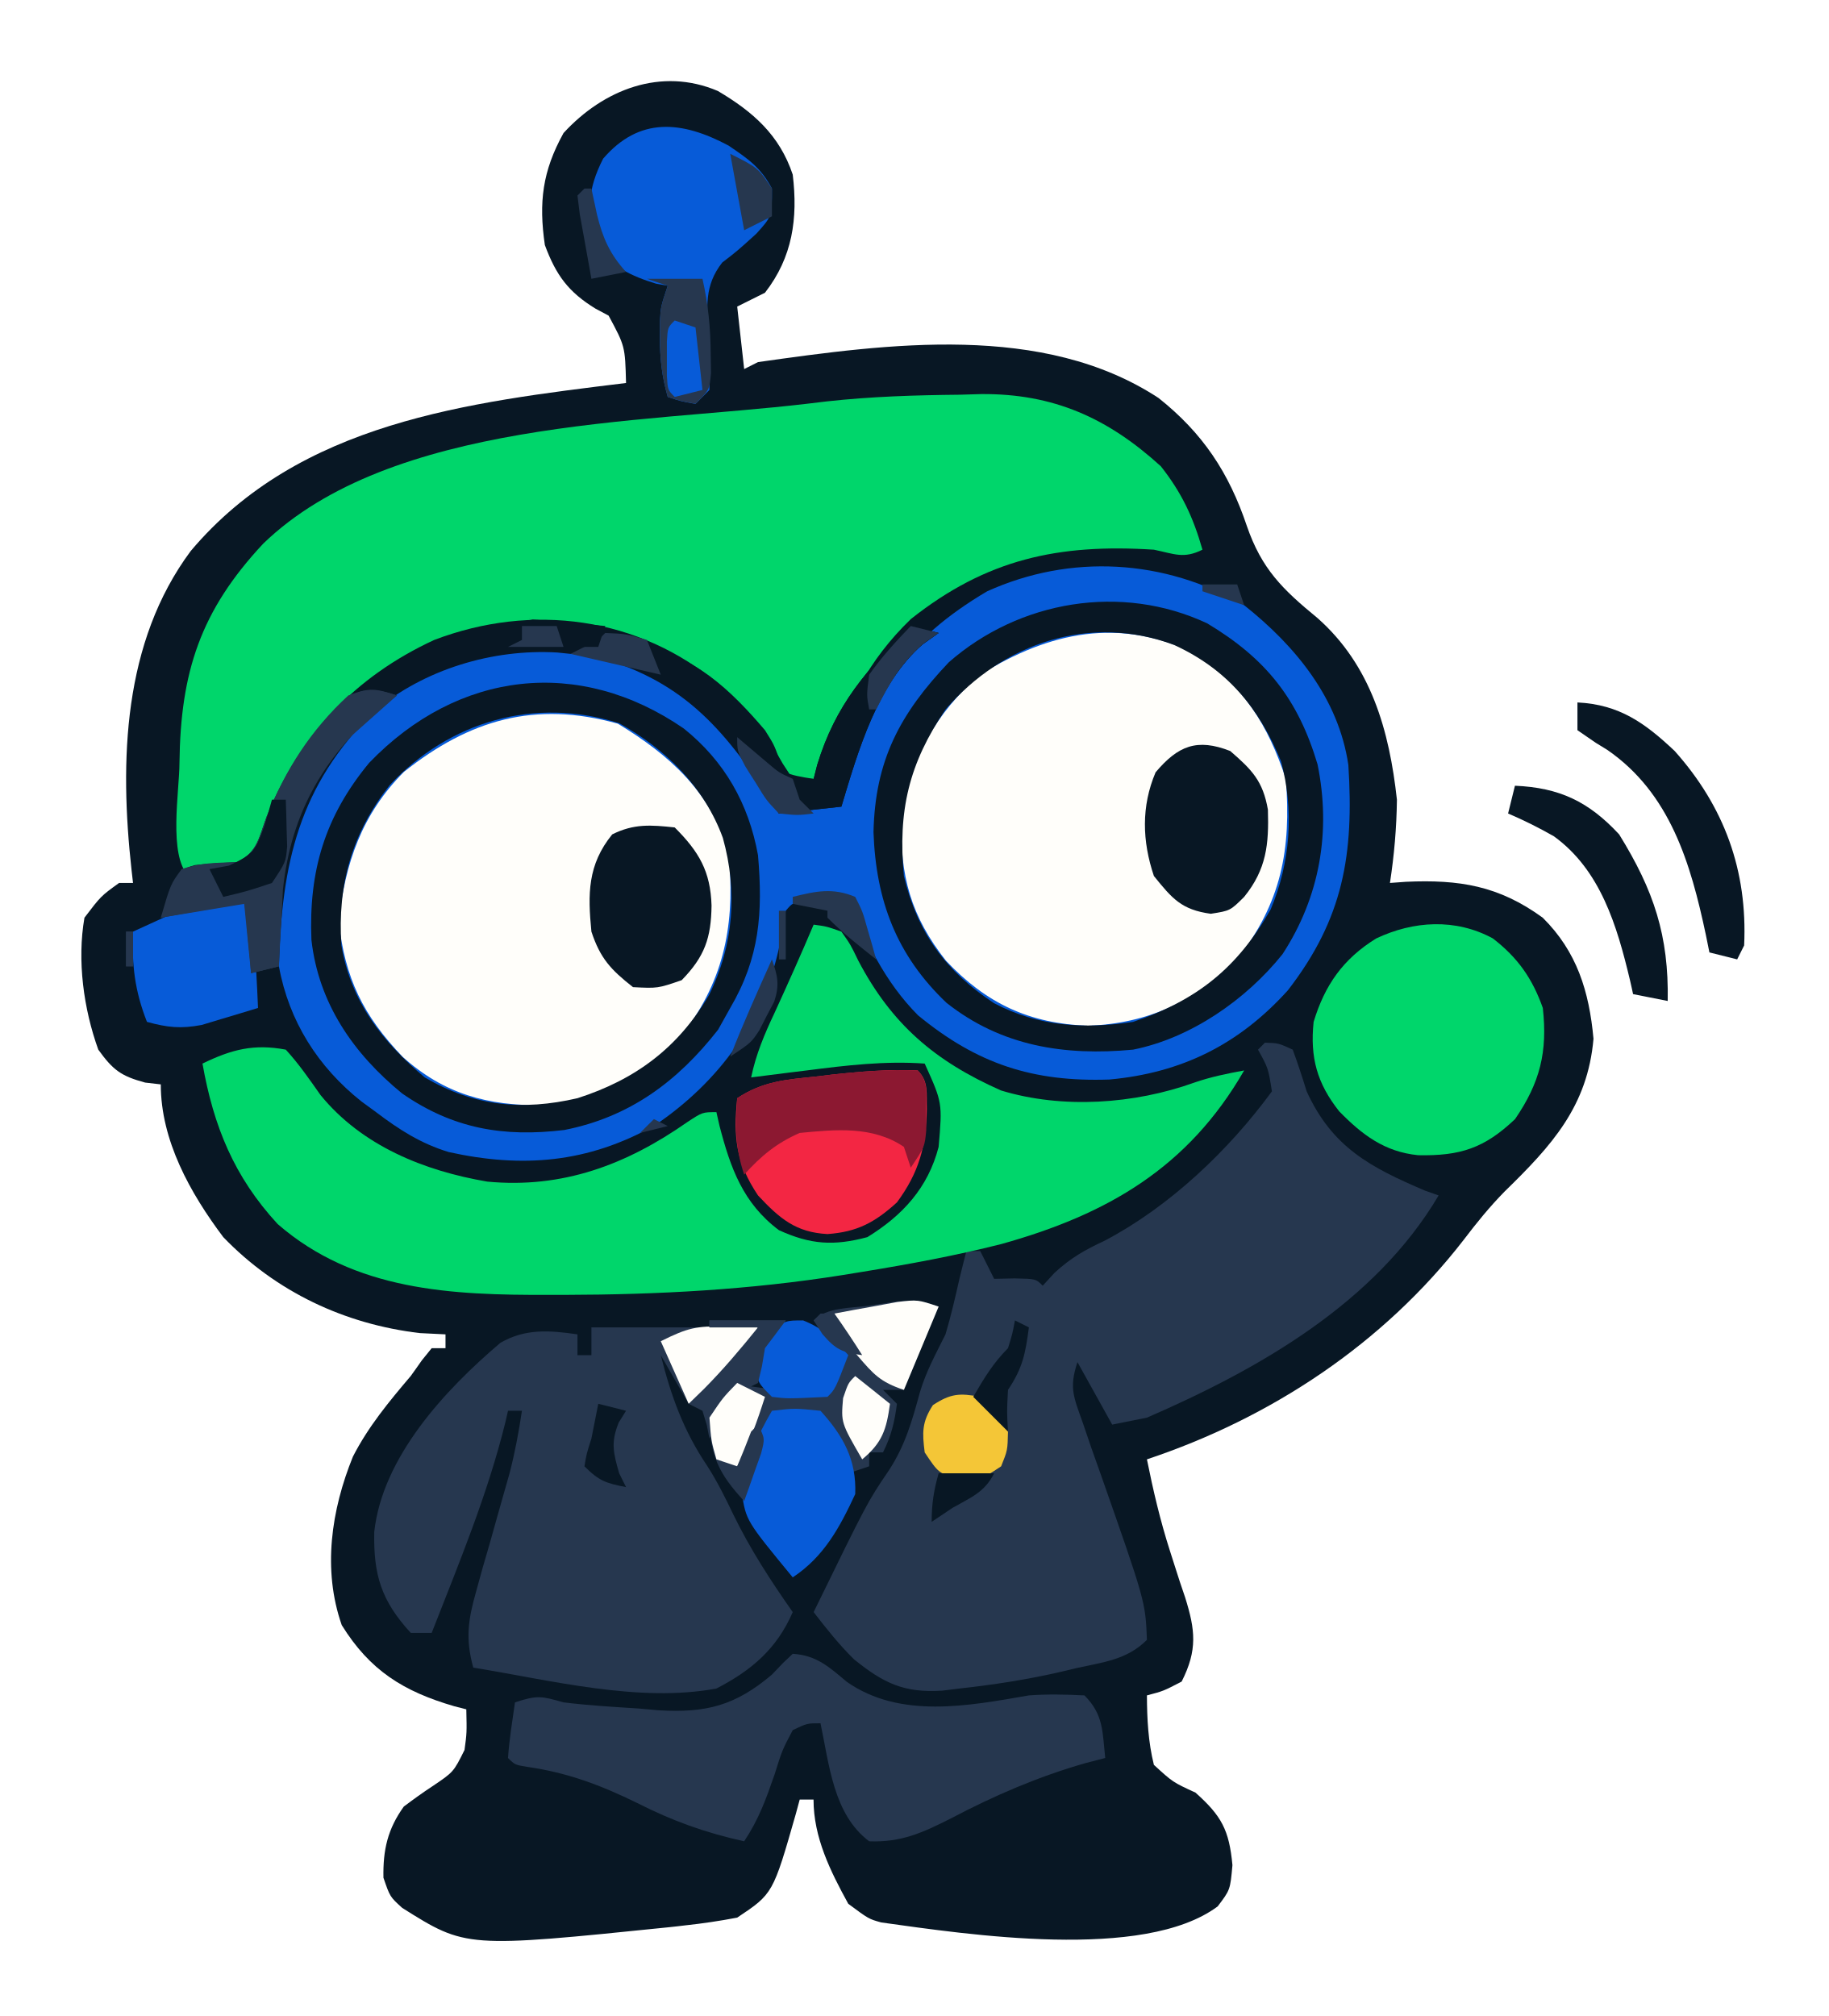
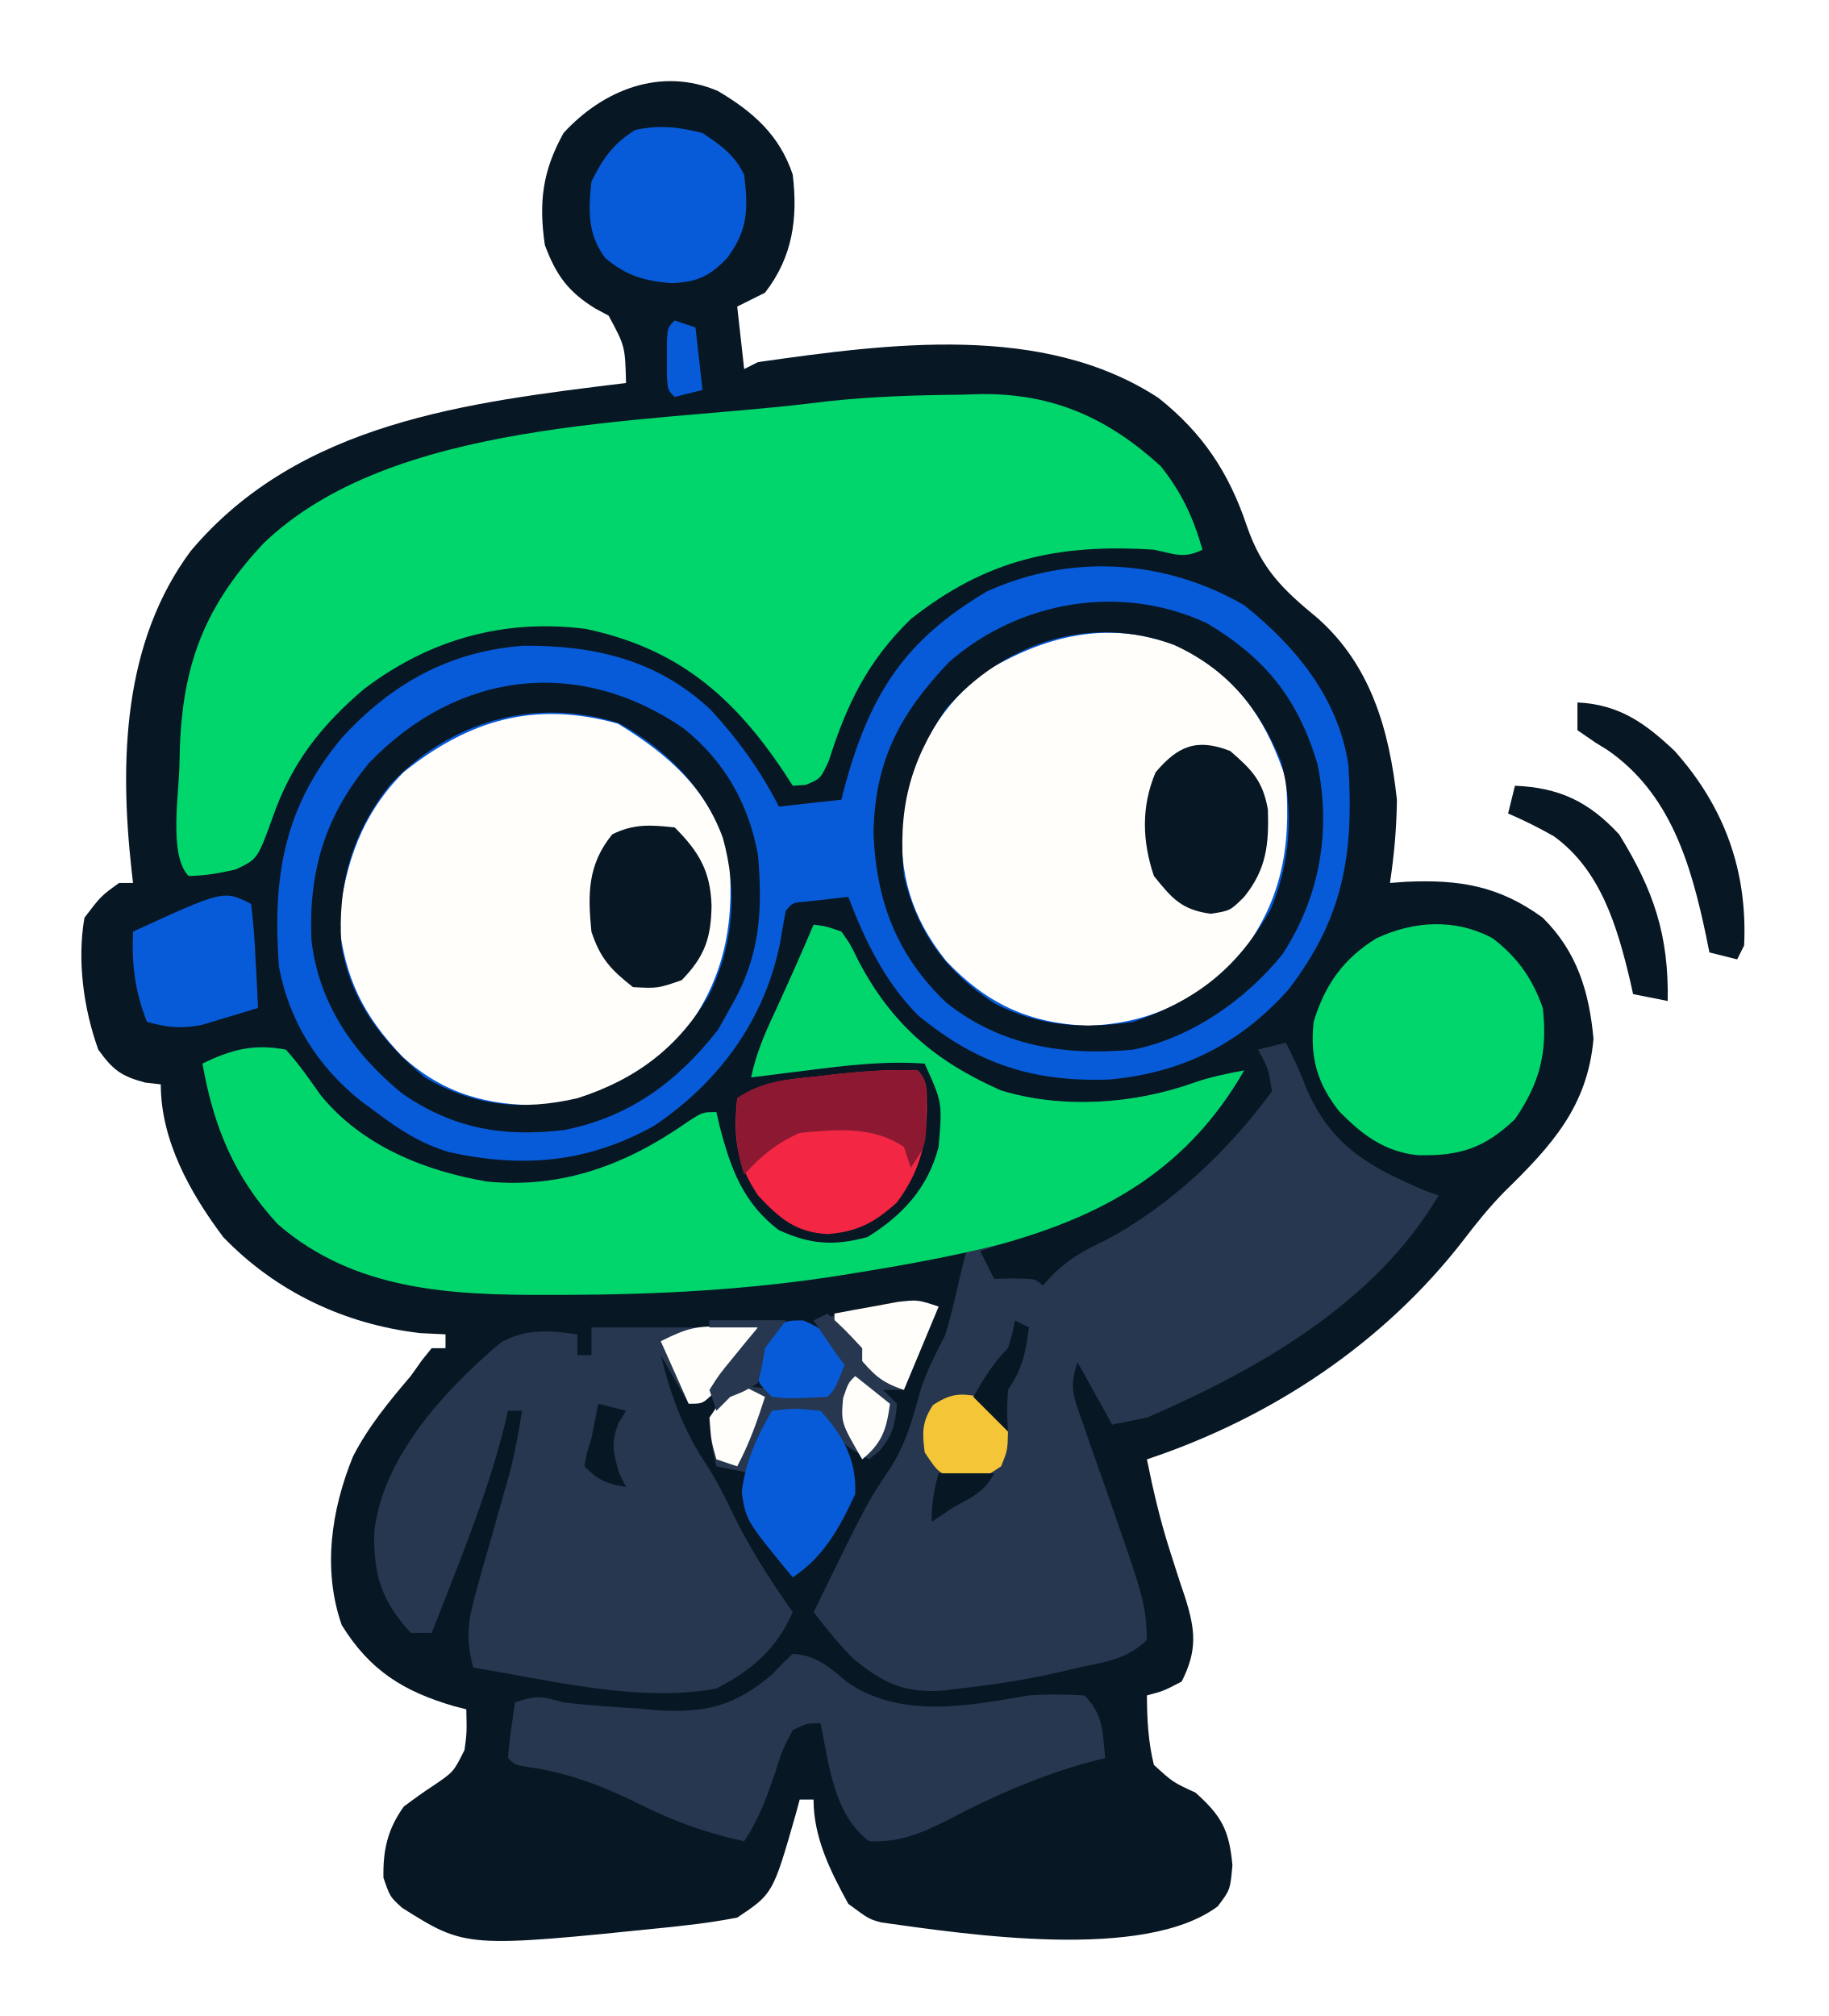
<svg xmlns="http://www.w3.org/2000/svg" viewBox="122.77 67.03 173.21 190.97">
  <path d="M 190.77 75.65 C 194.10 77.62 196.61 79.82 197.86 83.57 C 198.36 87.72 197.85 91.39 195.23 94.76 C 194.36 95.19 193.49 95.62 192.60 96.07 C 192.93 99.01 192.93 99.01 193.26 101.99 C 193.69 101.78 194.13 101.56 194.57 101.33 C 206.91 99.59 221.57 97.56 232.51 104.73 C 236.70 108.06 239.17 111.79 240.87 116.84 C 242.28 120.94 244.26 122.86 247.56 125.57 C 252.64 130.06 254.37 136.22 255.09 142.78 C 255.06 145.45 254.83 148.04 254.43 150.67 C 254.93 150.64 255.42 150.60 255.93 150.56 C 261.00 150.33 264.74 150.93 268.90 153.96 C 272.14 157.17 273.30 160.94 273.71 165.43 C 273.15 171.84 269.76 175.54 265.29 179.90 C 263.85 181.37 262.66 182.84 261.42 184.47 C 253.82 194.30 243.19 201.34 231.41 205.27 C 232.00 208.21 232.67 211.07 233.59 213.94 C 233.82 214.67 233.82 214.67 234.06 215.41 C 234.37 216.40 234.69 217.37 235.03 218.35 C 235.99 221.42 236.22 223.32 234.70 226.32 C 232.97 227.22 232.97 227.22 231.41 227.63 C 231.42 229.89 231.53 232.02 232.07 234.21 C 233.86 235.85 233.86 235.85 236.01 236.84 C 238.47 239.04 239.20 240.37 239.51 243.71 C 239.30 246.05 239.30 246.05 238.11 247.62 C 231.10 252.83 214.40 250.27 206.25 249.14 C 205.06 248.81 205.06 248.81 203.12 247.37 C 201.42 244.27 199.83 241.08 199.83 237.50 C 199.40 237.50 198.97 237.50 198.52 237.50 C 198.40 237.94 198.28 238.37 198.16 238.83 C 195.99 246.42 195.99 246.42 192.60 248.68 C 190.93 249.00 189.31 249.24 187.63 249.42 C 187.13 249.48 186.65 249.54 186.14 249.59 C 166.91 251.56 166.91 251.56 160.87 247.76 C 159.71 246.71 159.71 246.71 159.09 244.90 C 159.04 242.26 159.49 240.29 161.02 238.16 C 161.91 237.49 162.81 236.84 163.74 236.23 C 165.73 234.89 165.73 234.89 166.77 232.80 C 166.99 231.18 166.99 231.18 166.94 228.95 C 166.57 228.86 166.19 228.76 165.81 228.66 C 161.00 227.26 157.81 225.28 155.14 220.97 C 153.30 215.71 154.15 210.06 156.20 205.01 C 157.66 202.16 159.61 199.81 161.68 197.37 C 162.03 196.89 162.37 196.40 162.73 195.89 C 163.04 195.51 163.34 195.14 163.66 194.74 C 164.09 194.74 164.52 194.74 164.97 194.74 C 164.97 194.31 164.97 193.87 164.97 193.43 C 164.17 193.39 163.37 193.35 162.54 193.31 C 155.41 192.47 148.91 189.40 143.92 184.22 C 140.78 180.04 138.00 175.06 138.00 169.75 C 137.51 169.69 137.03 169.64 136.52 169.58 C 134.23 168.96 133.48 168.40 132.08 166.46 C 130.69 162.60 130.06 158.02 130.77 153.96 C 132.33 151.91 132.33 151.91 134.05 150.67 C 134.49 150.67 134.92 150.67 135.37 150.67 C 135.32 150.27 135.28 149.86 135.23 149.44 C 134.09 139.12 134.40 127.88 140.84 119.22 C 151.14 107.00 167.07 105.15 182.07 103.31 C 181.98 99.83 181.98 99.83 180.42 96.93 C 180.02 96.72 179.61 96.50 179.20 96.28 C 176.61 94.70 175.44 93.10 174.38 90.24 C 173.79 86.19 174.15 83.24 176.15 79.63 C 179.94 75.50 185.40 73.36 190.77 75.65 Z" fill="#081724" />
  <path d="M 240.62 124.36 C 245.50 128.24 249.56 133.19 250.49 139.49 C 251.03 147.98 250.02 154.04 244.76 160.84 C 240.13 165.97 234.71 168.66 227.86 169.29 C 220.61 169.54 215.34 167.82 209.73 163.21 C 206.58 160.04 204.70 156.12 203.12 151.99 C 202.27 152.08 201.41 152.18 200.53 152.28 C 200.05 152.33 199.57 152.38 199.08 152.44 C 197.86 152.53 197.86 152.53 197.20 153.30 C 197.01 154.30 196.84 155.30 196.67 156.30 C 195.22 163.58 190.94 169.49 184.75 173.66 C 178.42 177.20 172.24 177.70 165.27 176.16 C 162.62 175.35 160.58 174.04 158.39 172.38 C 157.71 171.88 157.71 171.88 157.01 171.37 C 152.90 168.11 150.14 163.78 149.19 158.57 C 148.57 150.14 149.64 143.47 155.21 136.86 C 159.89 131.78 165.29 128.75 172.30 128.20 C 179.04 128.14 185.09 129.54 190.10 134.28 C 192.72 137.12 194.79 140.00 196.55 143.44 C 199.47 143.11 199.47 143.11 202.47 142.78 C 202.61 142.23 202.76 141.68 202.90 141.11 C 205.30 132.60 208.56 127.60 216.28 123.04 C 224.19 119.47 233.07 119.98 240.62 124.36 Z" fill="#075BD8" />
+   <path d="M 199.84 154.62 C 201.05 154.78 201.05 154.78 202.47 155.28 C 203.33 156.50 203.33 156.50 204.07 158.03 C 207.23 164.05 211.33 167.56 217.60 170.33 C 223.42 172.10 230.23 171.62 235.90 169.58 C 237.46 169.04 238.99 168.73 240.62 168.43 C 235.19 177.89 227.61 181.61 217.60 184.88 C 216.62 185.21 216.62 185.21 215.62 185.54 C 216.27 186.84 216.27 186.84 216.94 188.17 C 217.58 188.15 218.21 188.14 218.87 188.13 C 220.89 188.17 220.89 188.17 221.54 188.82 C 221.91 188.42 222.28 188.02 222.65 187.61 C 224.21 186.17 225.52 185.44 227.42 184.55 C 233.56 181.32 239.16 176.00 243.25 170.41 C 242.90 168.21 242.90 168.21 241.93 166.46 C 243.24 166.13 243.24 166.13 244.57 165.80 C 245.28 167.18 245.92 168.53 246.46 170.00 C 248.85 175.59 252.39 177.52 257.76 179.82 C 258.18 179.97 258.60 180.12 259.04 180.27 C 253.01 190.48 242.01 196.72 231.41 201.32 C 229.78 201.65 229.78 201.65 228.12 201.98 C 227.04 200.03 225.95 198.07 224.83 196.06 C 224.00 198.55 224.50 199.42 225.36 201.88 C 225.75 203.03 225.75 203.03 226.15 204.20 C 226.44 205.00 226.72 205.80 227.01 206.62 C 231.27 218.76 231.27 218.76 231.41 222.37 C 229.52 224.26 227.28 224.48 224.75 225.04 C 224.27 225.16 223.79 225.27 223.29 225.39 C 220.08 226.13 216.92 226.62 213.65 226.98 C 213.12 227.04 212.58 227.11 212.02 227.18 C 208.40 227.41 206.47 226.48 203.66 224.21 C 202.25 222.82 201.05 221.31 199.84 219.74 C 204.93 209.32 204.93 209.32 206.95 206.34 C 208.50 203.99 209.18 201.59 209.91 198.90 C 210.49 196.95 211.43 195.24 212.33 193.43 C 212.85 191.69 213.25 189.94 213.65 188.17 C 213.87 187.29 214.08 186.41 214.31 185.54 C 213.95 185.61 213.60 185.68 213.23 185.76 C 200.89 188.27 189.08 189.59 176.48 189.65 C 175.76 189.65 175.76 189.65 175.02 189.66 C 165.74 189.71 156.45 189.40 149.07 182.98 C 144.94 178.50 143.00 173.72 141.95 167.78 C 144.70 166.44 146.82 165.89 149.84 166.46 C 151.08 167.81 152.08 169.27 153.13 170.76 C 157.05 175.57 162.94 177.94 168.92 178.96 C 176.04 179.64 182.09 177.37 187.88 173.32 C 189.31 172.38 189.31 172.38 190.63 172.38 C 190.73 172.80 190.82 173.22 190.92 173.66 C 191.96 177.67 193.15 181.01 196.55 183.56 C 199.55 184.93 201.75 185.07 204.93 184.22 C 208.26 182.17 210.68 179.55 211.68 175.67 C 212.04 171.49 212.04 171.49 210.36 167.78 C 206.59 167.51 202.92 167.95 199.18 168.43 C 198.67 168.50 198.16 168.56 197.63 168.62 C 196.40 168.78 195.15 168.93 193.92 169.09 C 194.38 166.89 195.18 165.00 196.14 162.97 C 197.41 160.20 198.65 157.43 199.84 154.62 Z" fill="#26374F" />
  <path d="M 213.69 104.42 C 214.36 104.40 215.04 104.38 215.73 104.36 C 222.55 104.31 227.70 106.62 232.73 111.20 C 234.71 113.71 235.80 116.04 236.67 119.10 C 234.89 119.99 234.01 119.50 232.07 119.10 C 223.03 118.52 216.22 119.99 209.05 125.67 C 204.99 129.60 202.96 133.75 201.28 139.10 C 200.49 140.80 200.49 140.80 199.09 141.38 C 198.68 141.41 198.28 141.44 197.86 141.46 C 197.59 141.04 197.32 140.62 197.04 140.19 C 192.21 132.96 186.95 128.44 178.24 126.60 C 170.49 125.63 163.51 127.58 157.30 132.26 C 153.17 135.76 150.40 139.30 148.61 144.42 C 147.17 148.41 147.17 148.41 145.10 149.39 C 143.58 149.74 142.19 149.99 140.64 150.01 C 138.69 148.07 139.77 141.93 139.77 139.30 C 139.87 130.68 141.76 124.89 147.70 118.53 C 159.81 106.82 183.31 107.15 199.18 105.28 C 199.82 105.21 200.46 105.13 201.11 105.05 C 205.30 104.59 209.47 104.46 213.69 104.42 Z" fill="#00D66B" />
-   <path d="M 242.59 165.80 C 243.87 165.84 243.87 165.84 245.22 166.46 C 245.70 167.76 246.13 169.08 246.54 170.41 C 248.97 175.72 252.56 177.60 257.76 179.82 C 258.18 179.97 258.60 180.12 259.04 180.27 C 253.01 190.48 242.01 196.72 231.41 201.32 C 229.79 201.65 229.79 201.65 228.12 201.98 C 227.04 200.03 225.95 198.07 224.83 196.06 C 224.00 198.55 224.50 199.42 225.36 201.88 C 225.62 202.65 225.88 203.41 226.15 204.20 C 226.44 205.00 226.72 205.80 227.01 206.62 C 231.27 218.76 231.27 218.76 231.41 222.37 C 229.52 224.26 227.28 224.48 224.75 225.04 C 224.27 225.16 223.79 225.27 223.29 225.39 C 220.08 226.13 216.92 226.62 213.65 226.98 C 212.85 227.08 212.85 227.08 212.02 227.18 C 208.40 227.41 206.47 226.48 203.66 224.21 C 202.25 222.82 201.05 221.31 199.84 219.74 C 204.93 209.32 204.93 209.32 206.95 206.34 C 208.50 203.99 209.18 201.59 209.91 198.90 C 210.49 196.95 211.43 195.24 212.33 193.43 C 212.85 191.69 213.25 189.94 213.65 188.17 C 213.87 187.29 214.08 186.41 214.31 185.54 C 214.74 185.54 215.18 185.54 215.62 185.54 C 216.06 186.40 216.49 187.27 216.94 188.17 C 217.58 188.15 218.21 188.14 218.87 188.13 C 220.89 188.17 220.89 188.17 221.54 188.82 C 221.91 188.42 222.28 188.02 222.65 187.61 C 224.21 186.17 225.52 185.44 227.42 184.55 C 233.56 181.32 239.16 176.00 243.25 170.41 C 242.90 168.21 242.90 168.21 241.93 166.46 C 242.15 166.24 242.37 166.03 242.59 165.80 Z" fill="#26374F" />
  <path d="M 199.84 154.62 C 201.05 154.78 201.05 154.78 202.47 155.28 C 203.33 156.50 203.33 156.50 204.07 158.03 C 207.23 164.05 211.33 167.56 217.60 170.33 C 223.42 172.10 230.23 171.62 235.90 169.58 C 237.46 169.04 238.99 168.73 240.62 168.43 C 235.32 177.64 227.66 182.08 217.60 184.88 C 213.25 185.98 208.86 186.79 204.44 187.51 C 203.83 187.61 203.23 187.71 202.60 187.81 C 193.82 189.21 185.11 189.67 176.23 189.69 C 175.76 189.69 175.29 189.69 174.79 189.69 C 165.58 189.72 156.37 189.33 149.07 182.98 C 144.94 178.50 143.00 173.72 141.95 167.78 C 144.70 166.44 146.82 165.89 149.84 166.46 C 151.08 167.81 152.08 169.27 153.13 170.76 C 157.05 175.57 162.94 177.94 168.92 178.96 C 176.04 179.64 182.09 177.37 187.88 173.32 C 189.31 172.38 189.31 172.38 190.63 172.38 C 190.73 172.80 190.82 173.22 190.92 173.66 C 191.96 177.67 193.15 181.01 196.55 183.56 C 199.55 184.93 201.75 185.07 204.93 184.22 C 208.26 182.17 210.68 179.55 211.68 175.67 C 212.04 171.49 212.04 171.49 210.36 167.78 C 206.59 167.51 202.92 167.95 199.18 168.43 C 198.67 168.50 198.16 168.56 197.63 168.62 C 196.40 168.78 195.15 168.93 193.92 169.09 C 194.38 166.89 195.18 165.00 196.14 162.97 C 197.41 160.20 198.65 157.43 199.84 154.62 Z" fill="#00D66B" />
  <path d="M 181.29 135.58 C 186.23 138.58 190.04 142.02 191.78 147.67 C 192.38 153.92 191.64 159.16 187.91 164.36 C 184.44 168.51 179.59 171.16 174.18 171.72 C 168.97 171.79 164.82 170.66 160.92 167.15 C 157.17 163.24 155.44 159.68 154.86 154.33 C 155.44 148.81 157.05 144.14 161.03 140.15 C 167.24 135.21 173.44 133.39 181.29 135.58 Z" fill="#FFFEFA" />
  <path d="M 236.01 128.97 C 240.60 132.03 242.85 135.66 244.57 140.81 C 245.09 147.54 244.14 152.53 239.96 157.91 C 235.87 161.91 231.63 163.95 225.86 164.20 C 220.26 163.99 216.21 162.10 212.37 158.03 C 209.06 153.84 207.99 149.96 208.16 144.62 C 208.83 139.14 211.43 134.51 215.62 130.94 C 222.18 126.87 228.87 125.45 236.01 128.97 Z" fill="#FFFEFA" />
  <path d="M 178.79 192.77 C 184.05 192.77 189.31 192.77 194.57 192.77 C 193.69 194.71 192.67 196.25 191.28 197.87 C 190.94 198.27 190.61 198.68 190.26 199.09 C 189.31 200.01 189.31 200.01 188.00 200.01 C 186.69 197.72 186.69 197.72 185.36 195.40 C 186.34 199.30 187.51 202.55 189.76 205.89 C 190.71 207.37 191.47 208.90 192.23 210.49 C 193.83 213.78 195.76 216.75 197.86 219.74 C 196.36 223.21 193.96 225.26 190.63 226.98 C 183.26 228.35 174.90 226.18 167.60 225.00 C 166.85 222.27 167.10 220.50 167.87 217.79 C 168.07 217.05 168.28 216.31 168.49 215.54 C 168.72 214.77 168.94 214.00 169.17 213.20 C 169.60 211.68 170.02 210.15 170.46 208.62 C 170.65 207.95 170.84 207.28 171.04 206.58 C 171.55 204.61 171.91 202.67 172.21 200.67 C 171.77 200.67 171.34 200.67 170.89 200.67 C 170.81 201.03 170.73 201.39 170.64 201.76 C 168.95 208.62 166.23 215.14 163.66 221.71 C 163.01 221.71 162.35 221.71 161.68 221.71 C 158.87 218.65 158.14 216.20 158.22 212.15 C 158.99 205.05 164.94 198.67 170.17 194.23 C 172.54 192.86 174.84 193.05 177.47 193.43 C 177.47 194.08 177.47 194.73 177.47 195.40 C 177.90 195.40 178.34 195.40 178.79 195.40 C 178.79 194.53 178.79 193.67 178.79 192.77 Z" fill="#26374F" />
  <path d="M 197.86 223.69 C 200.12 223.83 201.32 224.95 203.00 226.36 C 208.06 229.87 214.48 228.63 220.23 227.63 C 222.03 227.50 223.67 227.54 225.49 227.63 C 227.31 229.45 227.19 231.06 227.46 233.56 C 226.84 233.72 226.21 233.88 225.57 234.05 C 221.13 235.32 216.95 237.12 212.87 239.27 C 210.18 240.63 208.14 241.57 205.10 241.45 C 201.71 238.91 201.32 234.19 200.49 230.27 C 199.22 230.27 199.22 230.27 197.86 230.92 C 196.86 232.82 196.86 232.82 196.14 235.12 C 195.32 237.48 194.65 239.36 193.26 241.45 C 189.58 240.64 186.49 239.53 183.14 237.83 C 179.70 236.14 176.54 234.95 172.71 234.40 C 171.55 234.21 171.55 234.21 170.89 233.56 C 171.01 231.79 171.30 230.05 171.55 228.29 C 173.70 227.58 174.09 227.71 176.15 228.29 C 178.50 228.58 180.86 228.72 183.23 228.87 C 183.86 228.92 184.50 228.98 185.15 229.04 C 189.65 229.31 192.42 228.60 195.89 225.66 C 196.24 225.30 196.58 224.93 196.94 224.56 C 197.24 224.27 197.55 223.98 197.86 223.69 Z" fill="#26374F" />
-   <path d="M 212.99 124.36 C 214.31 125.02 214.31 125.02 214.31 125.02 Z M 190.96 131.93 C 193.32 134.19 195.32 136.49 196.91 139.36 C 197.23 139.84 197.54 140.32 197.86 140.81 C 198.51 140.81 199.16 140.81 199.84 140.81 C 199.95 140.36 200.07 139.93 200.18 139.48 C 201.92 133.77 204.87 130.45 209.04 126.33 C 209.91 126.55 210.78 126.77 211.68 126.99 C 210.93 127.52 210.93 127.52 210.16 128.07 C 205.87 131.82 204.07 138.10 202.47 143.44 C 200.51 143.65 198.56 143.87 196.55 144.09 C 196.32 143.73 196.09 143.36 195.84 142.98 C 191.21 135.82 187.24 131.31 178.71 129.09 C 178.08 129.05 177.46 129.00 176.81 128.97 C 176.40 128.93 175.98 128.89 175.56 128.84 C 169.44 128.48 162.95 130.43 158.24 134.39 C 151.06 141.48 149.45 148.80 149.19 158.57 C 148.75 158.57 148.32 158.57 147.87 158.57 C 147.65 159.87 147.44 161.17 147.21 162.51 C 146.08 162.86 144.94 163.20 143.80 163.54 C 142.85 163.83 142.85 163.83 141.88 164.12 C 139.84 164.51 138.63 164.54 136.69 163.83 C 135.26 161.74 134.82 159.17 134.38 156.72 C 134.49 156.24 134.60 155.76 134.71 155.28 C 135.80 154.60 136.90 153.95 138.00 153.30 C 138.43 152.28 138.43 152.28 138.86 151.25 C 139.98 149.36 139.98 149.36 141.22 148.98 C 142.55 148.83 143.90 148.76 145.24 148.70 C 147.18 147.73 147.28 146.38 148.03 144.38 C 151.15 136.71 156.34 131.15 163.90 127.65 C 173.16 124.12 183.31 125.43 190.96 131.93 Z" fill="#081724" />
  <path d="M 264.17 155.92 C 266.54 157.74 267.92 159.72 268.91 162.51 C 269.37 166.67 268.65 169.58 266.28 173.04 C 263.38 175.79 261.11 176.54 257.10 176.46 C 253.91 176.14 251.79 174.52 249.62 172.30 C 247.52 169.65 246.85 167.19 247.20 163.83 C 248.26 160.34 249.99 157.87 253.12 155.93 C 256.66 154.25 260.65 154.01 264.17 155.92 Z" fill="#00D66B" />
  <path d="M 237.12 126.08 C 242.70 129.42 245.73 133.26 247.57 139.43 C 248.87 145.78 247.79 152.00 244.25 157.42 C 240.80 161.73 235.56 165.37 230.10 166.46 C 223.62 167.07 217.62 166.14 212.42 162.02 C 207.69 157.52 205.74 152.34 205.51 145.86 C 205.66 139.06 208.00 134.66 212.65 129.76 C 219.33 123.91 229.00 122.27 237.12 126.08 Z M 212.34 134.23 C 208.86 139.36 207.81 143.84 208.39 150.02 C 209.67 155.37 212.36 159.05 216.93 162.06 C 221.12 164.27 225.46 164.53 230.10 163.83 C 236.18 161.78 240.00 158.69 243.13 153.18 C 245.00 148.76 245.37 143.79 244.11 139.14 C 242.01 134.05 239.01 130.44 234.00 128.13 C 226.07 125.15 217.77 127.91 212.34 134.23 Z" fill="#081724" />
  <path d="M 187.54 136.04 C 191.40 139.13 193.69 143.17 194.57 148.04 C 195.04 153.50 194.73 157.75 191.94 162.51 C 191.37 163.53 191.37 163.53 190.79 164.57 C 186.95 169.48 182.41 172.85 176.23 174.07 C 170.45 174.77 165.68 173.95 160.86 170.61 C 156.24 166.83 152.95 162.08 152.27 156.07 C 152.00 149.53 153.55 144.36 157.74 139.29 C 166.16 130.54 177.64 129.22 187.54 136.04 Z M 159.67 141.42 C 156.11 145.96 154.72 150.84 155.11 156.59 C 156.00 161.88 158.95 165.68 163.00 169.09 C 167.67 171.83 172.24 172.27 177.47 171.06 C 182.96 169.30 187.02 166.28 189.94 161.27 C 192.27 156.55 192.65 151.45 191.24 146.40 C 189.48 141.58 185.84 138.00 181.42 135.54 C 173.41 133.01 165.33 135.34 159.67 141.42 Z" fill="#081724" />
-   <path d="M 191.78 80.82 C 193.68 82.11 194.82 82.89 195.89 84.89 C 195.89 87.53 195.89 87.53 194.41 89.17 C 192.60 90.81 192.60 90.81 191.18 91.90 C 189.46 94.10 189.73 96.13 189.88 98.79 C 189.97 100.53 189.99 102.23 189.97 103.97 C 189.53 104.40 189.10 104.84 188.65 105.29 C 187.25 105.04 187.25 105.04 186.02 104.63 C 185.47 102.71 185.27 100.99 185.28 98.99 C 185.28 98.49 185.28 97.99 185.28 97.47 C 185.36 96.08 185.36 96.08 186.02 94.10 C 185.65 94.03 185.29 93.97 184.91 93.90 C 182.59 93.20 180.71 92.29 179.24 90.32 C 178.29 87.20 178.42 84.96 179.90 82.06 C 183.32 78.08 187.34 78.45 191.78 80.82 Z" fill="#075BD8" />
  <path d="M 209.70 168.43 C 210.76 169.49 210.52 170.63 210.56 172.09 C 210.52 175.57 209.81 178.12 207.73 180.93 C 205.63 182.84 203.95 183.73 201.15 183.93 C 198.15 183.77 196.62 182.46 194.57 180.27 C 192.47 177.13 192.23 174.73 192.60 171.06 C 195.03 169.45 197.21 169.30 200.04 169.01 C 200.53 168.95 201.03 168.89 201.53 168.83 C 204.26 168.53 206.95 168.31 209.70 168.43 Z" fill="#F32643" />
-   <path d="M 211.68 190.80 C 210.59 193.40 209.51 196.01 208.39 198.69 C 207.74 198.69 207.08 198.69 206.41 198.69 C 206.85 199.13 207.28 199.56 207.73 200.01 C 207.51 201.73 207.19 203.06 206.41 204.61 C 205.98 204.61 205.55 204.61 205.10 204.61 C 205.10 205.05 205.10 205.48 205.10 205.93 C 204.45 206.14 203.80 206.36 203.12 206.59 C 202.26 204.85 201.39 203.11 200.49 201.32 C 198.97 201.32 197.45 201.32 195.89 201.32 C 195.02 203.93 194.15 206.53 193.26 209.22 C 190.88 206.68 189.97 204.82 189.97 201.32 C 191.24 199.39 191.24 199.39 192.60 198.03 C 193.03 198.14 193.47 198.25 193.92 198.36 C 196.37 198.77 198.66 198.73 201.15 198.69 C 201.59 197.61 202.02 196.52 202.47 195.40 C 201.60 194.32 200.73 193.23 199.84 192.11 C 201.11 190.84 203.31 190.96 205.02 190.72 C 205.84 190.59 206.67 190.47 207.52 190.34 C 209.70 190.14 209.70 190.14 211.68 190.80 Z" fill="#26374F" />
+   <path d="M 189.31 79.63 C 191.09 80.83 192.30 81.65 193.26 83.58 C 193.65 86.83 193.63 88.79 191.65 91.47 C 189.95 93.24 188.76 93.77 186.31 93.85 C 183.80 93.64 182.06 93.13 180.10 91.47 C 178.41 89.21 178.50 86.97 178.79 84.23 C 179.92 82.00 180.81 80.67 182.94 79.34 C 185.30 78.85 186.97 79.04 189.31 79.63 Z" fill="#075BD8" />
  <path d="M 239.30 138.17 C 241.37 139.96 242.40 141.02 242.87 143.73 C 242.97 147.00 242.74 149.37 240.62 151.99 C 239.30 153.30 239.30 153.30 237.46 153.59 C 234.68 153.21 233.80 152.15 232.07 150.01 C 230.96 146.71 230.86 143.42 232.23 140.19 C 234.36 137.67 236.15 136.94 239.30 138.17 Z" fill="#081724" />
  <path d="M 186.68 145.41 C 188.99 147.72 190.07 149.57 190.17 152.81 C 190.13 155.86 189.53 157.64 187.34 159.88 C 185.07 160.66 185.07 160.66 182.73 160.54 C 180.63 158.89 179.63 157.82 178.79 155.28 C 178.44 151.73 178.42 148.95 180.76 146.07 C 182.82 145.04 184.42 145.17 186.68 145.41 Z" fill="#081724" />
+   <path d="M 211.68 190.80 C 210.59 193.40 209.51 196.01 208.39 198.69 C 207.74 198.69 207.08 198.69 206.41 198.69 C 206.85 199.13 207.28 199.56 207.73 200.01 C 207.58 201.95 207.33 203.00 206.05 204.49 C 205.73 204.74 205.42 205.01 205.10 205.27 C 202.95 204.09 201.88 203.41 200.49 201.32 C 198.14 201.16 198.14 201.16 195.89 201.32 C 195.24 203.06 194.59 204.80 193.92 206.59 C 192.83 206.37 191.74 206.15 190.63 205.93 C 190.13 203.83 190.13 203.83 189.97 201.32 C 191.24 199.39 191.24 199.39 192.60 198.03 C 193.03 198.14 193.47 198.25 193.92 198.36 C 196.37 198.77 198.66 198.73 201.15 198.69 C 201.59 197.61 202.02 196.52 202.47 195.40 C 201.60 194.32 200.73 193.23 199.84 192.11 C 209.20 189.97 209.20 189.97 211.68 190.80 Z" fill="#26374F" />
  <path d="M 146.55 152.65 C 146.76 154.32 146.89 155.93 146.96 157.62 C 146.99 158.09 147.01 158.55 147.04 159.04 C 147.11 160.20 147.16 161.36 147.21 162.51 C 146.08 162.86 144.94 163.20 143.80 163.54 C 142.85 163.83 142.85 163.83 141.88 164.12 C 139.89 164.50 138.62 164.36 136.69 163.83 C 135.53 160.87 135.25 158.45 135.37 155.28 C 143.95 151.34 143.95 151.34 146.55 152.65 Z" fill="#075BD8" />
  <path d="M 195.89 200.67 C 198.03 200.42 198.03 200.42 200.49 200.67 C 202.65 203.05 203.91 205.32 203.78 208.56 C 202.30 211.74 200.82 214.49 197.86 216.45 C 193.44 211.08 193.44 211.08 193.03 208.41 C 193.34 205.56 194.47 203.12 195.89 200.67 Z" fill="#075BD8" />
-   <path d="M 161.03 130.94 C 162.34 131.60 162.34 131.60 162.34 131.60 Z M 160.37 132.91 C 159.87 133.29 159.87 133.29 159.35 133.69 C 153.63 138.35 150.34 143.89 149.57 151.30 C 149.53 152.17 149.48 153.03 149.44 153.92 C 149.41 154.37 149.38 154.82 149.36 155.28 C 149.29 156.38 149.24 157.47 149.19 158.57 C 147.88 158.89 147.88 158.89 146.55 159.22 C 146.34 157.05 146.12 154.88 145.90 152.65 C 143.29 153.08 140.69 153.51 138.00 153.96 C 138.93 150.78 138.93 150.78 139.98 149.36 C 141.78 148.74 143.29 148.76 145.24 148.70 C 147.18 147.73 147.28 146.38 148.03 144.38 C 149.84 139.89 152.20 136.20 155.76 132.91 C 157.74 132.17 158.28 132.21 160.37 132.91 Z M 136.03 153.96 C 138.00 154.62 138.00 154.62 138.00 154.62 Z M 134.71 155.28 C 134.93 155.28 135.15 155.28 135.37 155.28 C 135.37 156.36 135.37 157.45 135.37 158.57 C 135.15 158.57 134.94 158.57 134.71 158.57 C 134.71 157.48 134.71 156.40 134.71 155.28 Z" fill="#26374F" />
  <path d="M 272.19 133.57 C 276.17 133.77 278.59 135.52 281.40 138.17 C 286.11 143.45 288.31 149.51 287.98 156.59 C 287.76 157.03 287.55 157.46 287.32 157.91 C 286.45 157.69 285.59 157.47 284.69 157.25 C 284.58 156.69 284.47 156.14 284.35 155.57 C 282.92 148.84 280.98 142.17 275.01 138.06 C 274.65 137.84 274.29 137.62 273.92 137.39 C 273.35 137.00 272.78 136.61 272.19 136.20 C 272.19 135.33 272.19 134.46 272.19 133.57 Z" fill="#081724" />
  <path d="M 209.70 168.43 C 210.79 169.52 210.47 170.81 210.49 172.30 C 210.49 172.88 210.51 173.46 210.51 174.06 C 210.36 175.67 210.36 175.67 209.04 177.64 C 208.83 176.99 208.61 176.34 208.39 175.67 C 205.43 173.67 201.94 174.02 198.52 174.35 C 196.32 175.31 194.86 176.53 193.26 178.30 C 192.39 175.70 192.42 173.81 192.60 171.06 C 195.03 169.45 197.21 169.30 200.04 169.01 C 200.53 168.95 201.03 168.89 201.53 168.83 C 204.26 168.53 206.95 168.31 209.70 168.43 Z" fill="#8C1831" />
  <path d="M 266.27 141.46 C 270.48 141.64 273.26 142.96 276.14 146.07 C 279.44 151.40 280.85 155.68 280.74 161.85 C 279.66 161.64 278.57 161.42 277.46 161.20 C 277.36 160.75 277.27 160.30 277.16 159.85 C 275.94 154.74 274.38 149.45 269.96 146.25 C 268.54 145.44 267.12 144.73 265.62 144.09 C 265.83 143.23 266.05 142.36 266.27 141.46 Z" fill="#081724" />
-   <path d="M 212.99 124.36 C 214.31 125.02 214.31 125.02 214.31 125.02 Z M 209.04 126.33 C 209.91 126.55 210.78 126.77 211.68 126.99 C 211.18 127.35 210.68 127.71 210.16 128.07 C 205.87 131.82 204.07 138.10 202.47 143.44 C 200.51 143.65 198.56 143.87 196.55 144.09 C 195.24 142.14 193.94 140.19 192.60 138.17 C 192.82 137.74 193.03 137.31 193.26 136.86 C 193.73 137.38 194.20 137.92 194.70 138.46 C 196.62 140.21 197.36 140.44 199.84 140.81 C 199.95 140.36 200.07 139.93 200.18 139.48 C 201.92 133.77 204.87 130.45 209.04 126.33 Z" fill="#081724" />
-   <path d="M 191.94 81.60 C 194.57 82.92 194.57 82.92 195.89 84.89 C 195.89 85.76 195.89 86.63 195.89 87.52 C 194.59 88.17 194.59 88.17 193.26 88.84 C 192.82 86.45 192.39 84.06 191.94 81.60 Z M 184.05 93.44 C 185.78 93.44 187.52 93.44 189.31 93.44 C 189.85 95.82 190.07 98.04 190.09 100.48 C 190.10 101.10 190.11 101.73 190.12 102.37 C 189.97 103.97 189.97 103.97 188.65 105.28 C 187.26 105.03 187.26 105.03 186.02 104.63 C 185.47 102.71 185.27 100.99 185.29 99.00 C 185.28 98.49 185.28 97.99 185.28 97.47 C 185.36 96.08 185.36 96.08 186.02 94.10 C 185.37 93.88 184.72 93.67 184.05 93.44 Z" fill="#26374F" />
  <path d="M 215.62 199.35 C 217.19 200.79 217.19 200.79 218.25 202.64 C 218.21 204.41 218.21 204.41 217.60 205.93 C 215.62 207.24 215.62 207.24 213.61 207.12 C 211.68 206.59 211.68 206.59 210.36 204.61 C 210.12 202.72 210.09 201.74 211.14 200.13 C 212.81 199.04 213.67 198.97 215.62 199.35 Z" fill="#F4C637" />
  <path d="M 198.85 192.11 C 200.77 192.88 201.78 193.86 203.12 195.40 C 201.89 198.61 201.89 198.61 201.15 199.35 C 197.38 199.53 197.38 199.53 195.89 199.35 C 194.57 198.03 194.57 198.03 194.32 196.47 C 194.57 194.74 194.57 194.74 195.68 193.18 C 197.20 192.11 197.20 192.11 198.85 192.11 Z" fill="#075BD8" />
-   <path d="M 139.98 149.36 C 141.50 149.52 141.50 149.52 143.26 150.01 C 143.92 150.88 144.57 151.75 145.24 152.65 C 142.85 153.08 140.46 153.51 138.00 153.96 C 138.65 152.44 139.30 150.92 139.98 149.36 Z M 148.53 149.36 C 148.74 149.36 148.96 149.36 149.19 149.36 C 149.19 152.40 149.19 155.43 149.19 158.57 C 148.32 158.78 147.45 159.00 146.55 159.22 C 146.51 158.76 146.47 158.30 146.44 157.83 C 146.38 157.23 146.32 156.63 146.26 156.01 C 146.21 155.42 146.16 154.83 146.11 154.21 C 145.98 152.64 145.98 152.64 145.24 151.33 C 146.32 151.11 147.41 150.90 148.53 150.67 C 148.53 150.24 148.53 149.80 148.53 149.36 Z M 136.03 153.96 C 138.00 154.62 138.00 154.62 138.00 154.62 Z M 134.71 155.28 C 134.93 155.28 135.15 155.28 135.37 155.28 C 135.37 156.36 135.37 157.45 135.37 158.57 C 135.15 158.57 134.94 158.57 134.71 158.57 C 134.71 157.48 134.71 156.40 134.71 155.28 Z" fill="#26374F" />
  <path d="M 211.68 190.80 C 210.59 193.40 209.51 196.01 208.39 198.69 C 206.14 197.94 205.51 197.21 203.99 195.44 C 203.58 194.98 203.17 194.51 202.75 194.03 C 201.81 192.77 201.81 192.77 201.81 191.46 C 203.09 191.22 204.35 190.98 205.63 190.76 C 206.34 190.63 207.05 190.50 207.78 190.36 C 209.70 190.14 209.70 190.14 211.68 190.80 Z" fill="#FFFEFA" />
  <path d="M 191.45 192.69 C 192.03 192.70 192.62 192.72 193.22 192.72 C 193.90 192.75 193.90 192.75 194.57 192.77 C 193.69 194.70 192.67 196.25 191.28 197.87 C 190.94 198.27 190.61 198.68 190.26 199.09 C 189.31 200.00 189.31 200.00 188.00 200.00 C 187.13 198.06 186.26 196.10 185.36 194.08 C 187.91 192.81 188.75 192.62 191.45 192.69 Z" fill="#FFFEFA" />
-   <path d="M 203.78 151.99 C 204.47 153.35 204.47 153.35 204.93 154.99 C 205.09 155.53 205.25 156.08 205.41 156.64 C 205.53 157.05 205.64 157.47 205.76 157.91 C 204.15 156.64 202.60 155.41 201.15 153.96 C 201.15 153.74 201.15 153.53 201.15 153.30 C 200.07 153.09 198.98 152.87 197.86 152.65 C 197.86 152.43 197.86 152.21 197.86 151.99 C 200.07 151.44 201.66 151.10 203.78 151.99 Z M 196.55 153.30 C 196.76 153.30 196.98 153.30 197.20 153.30 C 197.20 154.82 197.20 156.34 197.20 157.91 C 196.99 157.91 196.77 157.91 196.55 157.91 C 196.55 156.39 196.55 154.87 196.55 153.30 Z M 195.89 157.91 C 196.43 159.47 196.63 160.30 196.11 161.90 C 195.87 162.35 195.64 162.80 195.40 163.25 C 195.17 163.70 194.94 164.15 194.70 164.62 C 193.92 165.80 193.92 165.80 191.94 167.12 C 193.15 164.00 194.52 160.96 195.89 157.91 Z M 184.71 173.04 C 185.14 173.25 185.57 173.47 186.02 173.70 C 185.15 173.91 184.29 174.13 183.39 174.35 C 183.82 173.92 184.26 173.48 184.71 173.04 Z M 182.07 174.35 C 183.39 175.01 183.39 175.01 183.39 175.01 Z M 180.10 175.01 C 182.07 175.67 182.07 175.67 182.07 175.67 Z M 178.79 175.67 C 180.10 176.33 180.10 176.33 180.10 176.33 Z" fill="#26374F" />
-   <path d="M 183.39 128.31 C 188.40 128.90 192.07 132.49 195.23 136.20 C 196.07 137.54 196.07 137.54 196.55 138.83 C 196.33 139.48 196.11 140.13 195.89 140.81 C 195.43 140.28 194.97 139.76 194.49 139.22 C 191.31 135.65 188.26 132.32 184.29 129.62 C 183.99 129.40 183.69 129.19 183.39 128.97 C 183.39 128.75 183.39 128.53 183.39 128.31 Z" fill="#081724" />
-   <path d="M 189.97 192.11 C 192.36 192.11 194.74 192.11 197.20 192.11 C 196.23 193.42 196.23 193.42 195.23 194.74 C 195.14 195.32 195.04 195.88 194.94 196.47 C 194.82 196.99 194.70 197.50 194.57 198.03 C 193.70 198.47 192.82 198.91 191.94 199.35 C 190.78 201.34 190.78 201.34 189.97 203.30 C 189.89 202.88 189.80 202.45 189.72 202.02 C 189.59 201.57 189.45 201.13 189.31 200.67 C 188.88 200.45 188.44 200.23 188.00 200.01 C 188.47 199.55 188.94 199.09 189.44 198.61 C 191.28 196.76 192.93 194.80 194.57 192.77 C 193.05 192.77 191.53 192.77 189.97 192.77 C 189.97 192.55 189.97 192.34 189.97 192.11 Z" fill="#26374F" />
-   <path d="M 148.53 142.78 C 148.96 142.78 149.40 142.78 149.84 142.78 C 149.88 143.73 149.90 144.67 149.92 145.61 C 149.94 146.14 149.95 146.67 149.97 147.21 C 149.84 148.70 149.84 148.70 148.53 150.67 C 146.15 151.46 146.15 151.46 143.92 151.99 C 143.49 151.12 143.05 150.25 142.61 149.36 C 143.22 149.25 143.83 149.14 144.46 149.03 C 146.81 147.92 146.94 147.64 147.79 145.33 C 148.05 144.48 148.30 143.63 148.53 142.78 Z" fill="#081724" />
  <path d="M 192.60 198.03 C 193.47 198.47 194.34 198.90 195.23 199.35 C 194.50 201.65 193.74 203.80 192.60 205.93 C 191.95 205.71 191.30 205.49 190.63 205.27 C 190.13 203.50 190.13 203.50 189.97 201.32 C 191.24 199.43 191.24 199.43 192.60 198.03 Z" fill="#FFFEFA" />
+   <path d="M 189.97 192.11 C 192.36 192.11 194.74 192.11 197.20 192.11 C 196.23 193.42 196.23 193.42 195.23 194.74 C 195.14 195.32 195.04 195.88 194.94 196.47 C 194.82 196.99 194.70 197.50 194.57 198.03 C 193.30 198.82 193.30 198.82 191.94 199.35 C 191.51 199.78 191.07 200.22 190.63 200.67 C 190.41 200.01 190.19 199.36 189.97 198.69 C 190.91 197.21 190.91 197.21 192.23 195.61 C 192.88 194.81 192.88 194.81 193.54 194.00 C 193.88 193.59 194.22 193.19 194.57 192.77 C 193.05 192.77 191.53 192.77 189.97 192.77 C 189.97 192.55 189.97 192.34 189.97 192.11 Z M 188.00 200.01 C 189.31 200.67 189.31 200.67 189.31 200.67 Z" fill="#26374F" />
  <path d="M 203.78 197.38 C 204.87 198.24 205.95 199.11 207.07 200.01 C 206.74 202.43 206.35 203.69 204.44 205.27 C 202.43 201.80 202.43 201.80 202.63 199.47 C 203.12 198.03 203.12 198.03 203.78 197.38 Z" fill="#FFFEFA" />
  <path d="M 186.68 97.39 C 187.33 97.61 187.98 97.82 188.65 98.05 C 188.87 100.00 189.09 101.96 189.31 103.97 C 188.44 104.19 187.57 104.40 186.68 104.63 C 186.02 103.97 186.02 103.97 185.94 102.63 C 185.94 102.09 185.94 101.56 185.94 101.01 C 185.94 100.48 185.94 99.94 185.94 99.38 C 186.02 98.05 186.02 98.05 186.68 97.39 Z" fill="#075BD8" />
  <path d="M 218.91 192.11 C 219.35 192.33 219.78 192.55 220.23 192.77 C 219.90 195.23 219.66 196.59 218.25 198.69 C 218.14 200.75 218.14 200.75 218.25 202.64 C 217.17 201.55 216.08 200.47 214.96 199.35 C 215.96 197.62 216.83 196.17 218.25 194.74 C 218.67 193.38 218.67 193.38 218.91 192.11 Z" fill="#081724" />
-   <path d="M 192.60 136.86 C 193.59 137.69 194.57 138.53 195.55 139.36 C 196.55 140.21 196.55 140.21 197.86 140.81 C 198.08 141.46 198.30 142.11 198.52 142.78 C 198.95 143.21 199.39 143.65 199.84 144.09 C 198.33 144.27 198.33 144.27 196.55 144.09 C 195.36 142.84 195.36 142.84 194.37 141.21 C 193.86 140.42 193.86 140.42 193.35 139.60 C 192.60 138.17 192.60 138.17 192.60 136.86 Z" fill="#26374F" />
-   <path d="M 212.99 124.36 C 214.31 125.02 214.31 125.02 214.31 125.02 Z M 209.04 126.33 C 209.91 126.55 210.78 126.77 211.68 126.99 C 211.19 127.33 210.70 127.67 210.20 128.02 C 208.03 129.94 207.08 131.68 205.76 134.23 C 205.54 134.23 205.32 134.23 205.10 134.23 C 204.85 132.87 204.85 132.87 205.10 130.94 C 206.28 129.27 207.62 127.80 209.04 126.33 Z" fill="#26374F" />
  <path d="M 179.44 200.01 C 180.31 200.22 181.18 200.44 182.07 200.67 C 181.84 201.03 181.61 201.40 181.38 201.78 C 180.61 203.67 180.86 204.64 181.42 206.59 C 181.63 207.02 181.85 207.45 182.07 207.90 C 180.19 207.53 179.54 207.34 178.13 205.93 C 178.33 204.74 178.33 204.74 178.79 203.30 C 179.01 202.20 179.23 201.11 179.44 200.01 Z" fill="#081724" />
-   <path d="M 180.10 126.99 C 182.04 127.07 182.04 127.07 184.05 127.65 C 184.48 128.73 184.92 129.82 185.36 130.94 C 182.54 130.29 179.72 129.64 176.81 128.97 C 177.68 128.53 178.55 128.10 179.44 127.65 C 179.66 127.43 179.88 127.22 180.10 126.99 Z M 185.36 130.94 C 186.68 131.60 186.68 131.60 186.68 131.60 Z" fill="#26374F" />
-   <path d="M 161.03 130.94 C 162.34 131.60 162.34 131.60 162.34 131.60 Z M 160.37 132.91 C 159.51 133.68 158.64 134.45 157.78 135.21 C 157.30 135.64 156.82 136.07 156.32 136.51 C 155.11 137.52 155.11 137.52 154.45 137.52 C 154.37 135.95 154.37 135.95 154.45 134.23 C 156.45 132.23 157.70 132.02 160.37 132.91 Z" fill="#26374F" />
-   <path d="M 236.67 122.39 C 237.76 122.39 238.84 122.39 239.96 122.39 C 240.18 123.04 240.40 123.69 240.62 124.36 C 239.32 123.93 238.01 123.49 236.67 123.04 C 236.67 122.83 236.67 122.61 236.67 122.39 Z" fill="#26374F" />
  <path d="M 211.68 206.59 C 213.41 206.59 215.15 206.59 216.94 206.59 C 216.02 208.41 214.74 208.87 212.99 209.87 C 212.34 210.31 211.69 210.74 211.02 211.19 C 211.02 209.47 211.22 208.22 211.68 206.59 Z" fill="#081724" />
  <path d="M 189.97 192.11 C 192.36 192.11 194.74 192.11 197.20 192.11 C 196.78 192.61 196.36 193.12 195.93 193.63 C 194.48 195.32 194.48 195.32 193.92 197.38 C 193.26 197.59 192.61 197.81 191.94 198.03 C 192.68 196.08 193.40 194.53 194.57 192.77 C 193.05 192.77 191.53 192.77 189.97 192.77 C 189.97 192.55 189.97 192.34 189.97 192.11 Z" fill="#26374F" />
-   <path d="M 178.13 84.89 C 178.35 84.89 178.56 84.89 178.79 84.89 C 178.96 85.71 179.14 86.52 179.32 87.36 C 179.86 89.56 180.52 91.08 182.07 92.79 C 180.99 93.00 179.90 93.22 178.79 93.44 C 178.55 92.14 178.32 90.84 178.09 89.54 C 177.96 88.81 177.83 88.09 177.69 87.34 C 177.62 86.75 177.55 86.16 177.47 85.55 C 177.69 85.33 177.90 85.12 178.13 84.89 Z M 182.07 92.79 C 183.39 93.44 183.39 93.44 183.39 93.44 Z" fill="#26374F" />
-   <path d="M 172.87 125.68 C 175.25 125.89 177.64 126.11 180.10 126.33 C 179.88 126.99 179.67 127.64 179.44 128.31 C 178.36 128.31 177.27 128.31 176.15 128.31 C 175.94 127.66 175.72 127.00 175.50 126.33 C 174.63 126.12 173.76 125.90 172.87 125.68 Z" fill="#081724" />
-   <path d="M 172.21 126.33 C 173.29 126.33 174.38 126.33 175.50 126.33 C 175.71 126.99 175.93 127.64 176.15 128.31 C 174.42 128.31 172.68 128.31 170.89 128.31 C 171.33 128.09 171.76 127.87 172.21 127.65 C 172.21 127.22 172.21 126.78 172.21 126.33 Z M 168.26 128.31 C 170.89 128.97 170.89 128.97 170.89 128.97 Z" fill="#26374F" />
-   <path d="M 194.57 201.98 C 195.23 203.30 195.23 203.30 194.86 204.72 C 194.67 205.26 194.48 205.79 194.28 206.34 C 194.10 206.87 193.91 207.41 193.71 207.97 C 193.56 208.38 193.42 208.79 193.26 209.22 C 192.61 208.35 191.96 207.48 191.28 206.59 C 191.72 206.37 192.15 206.15 192.60 205.93 C 193.06 204.84 193.50 203.74 193.92 202.64 C 194.13 202.42 194.35 202.20 194.57 201.98 Z" fill="#26374F" />
-   <path d="M 200.49 191.46 C 200.93 191.46 201.36 191.46 201.81 191.46 C 202.72 192.75 203.60 194.06 204.44 195.40 C 202.54 195.14 201.93 194.88 200.66 193.39 C 200.39 192.97 200.12 192.55 199.84 192.11 C 200.05 191.90 200.27 191.68 200.49 191.46 Z" fill="#26374F" />
+   <path d="M 201.15 191.46 C 202.80 192.98 202.80 192.98 204.44 194.74 C 204.44 195.40 204.44 196.05 204.44 196.72 C 204.01 196.72 203.57 196.72 203.12 196.72 C 202.28 195.71 202.28 195.71 201.40 194.42 C 200.96 193.78 200.96 193.78 200.51 193.12 C 200.29 192.79 200.07 192.46 199.84 192.11 C 200.27 191.90 200.70 191.68 201.15 191.46 Z" fill="#26374F" />
</svg>
